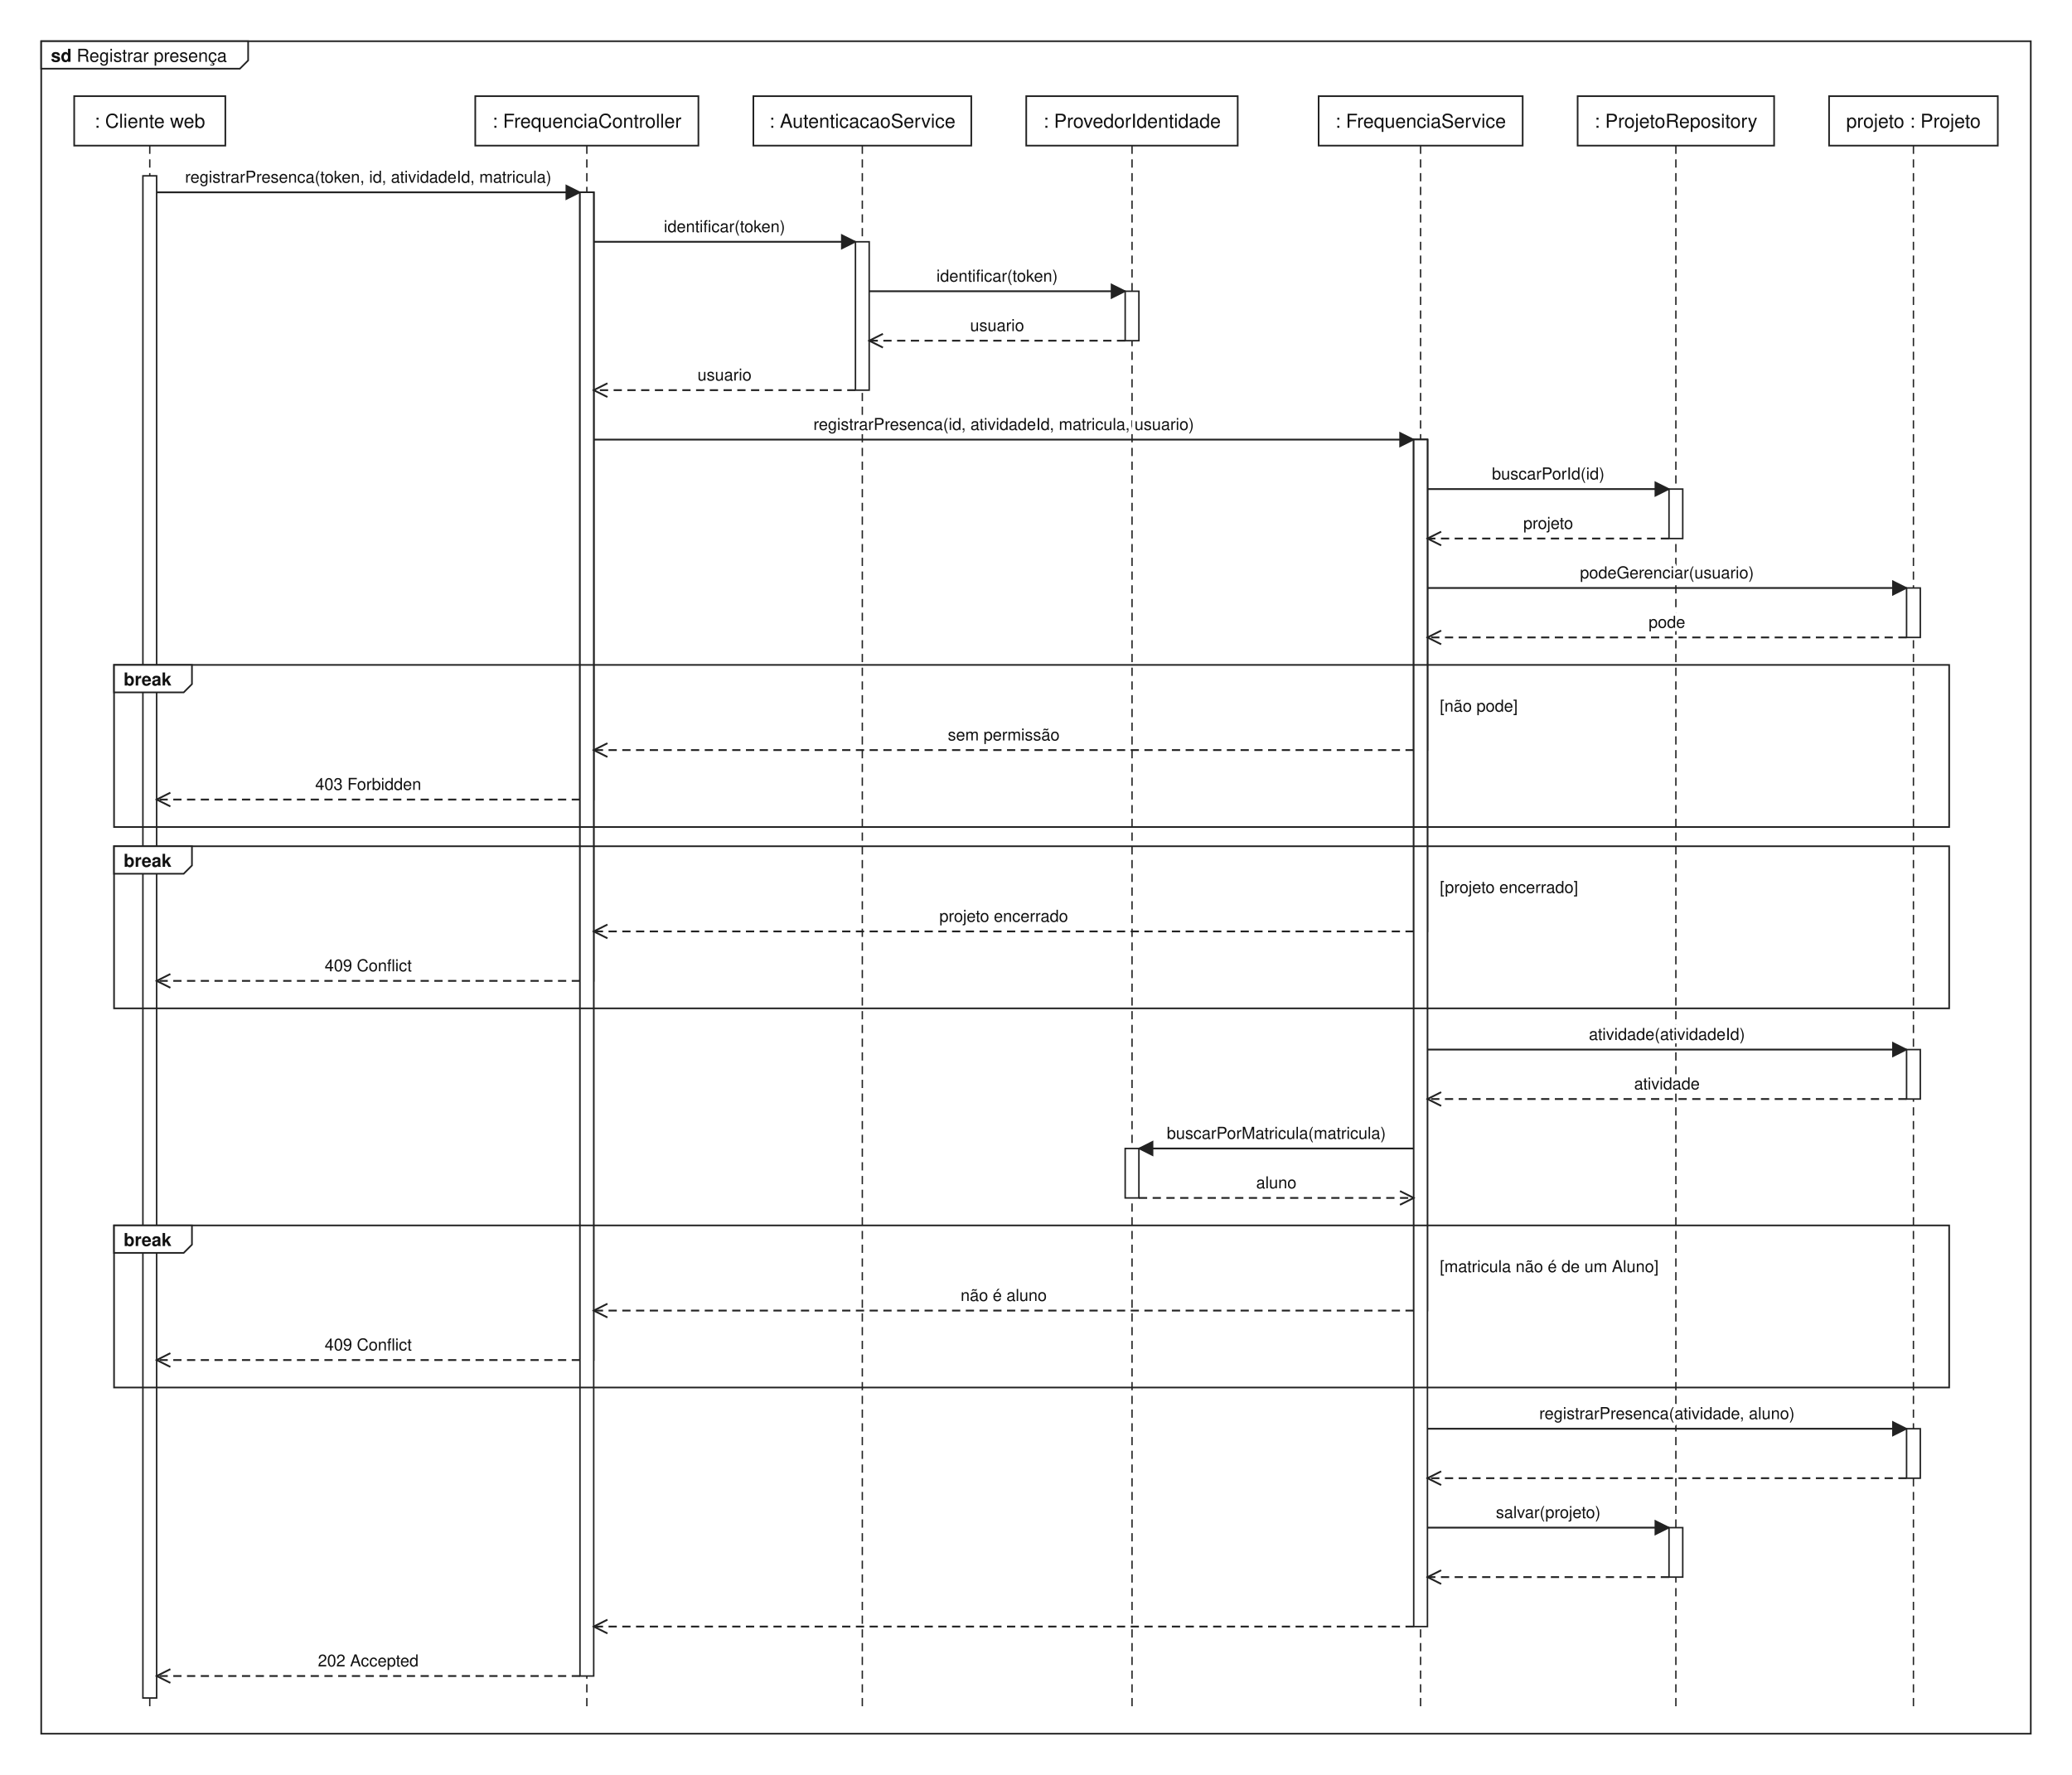
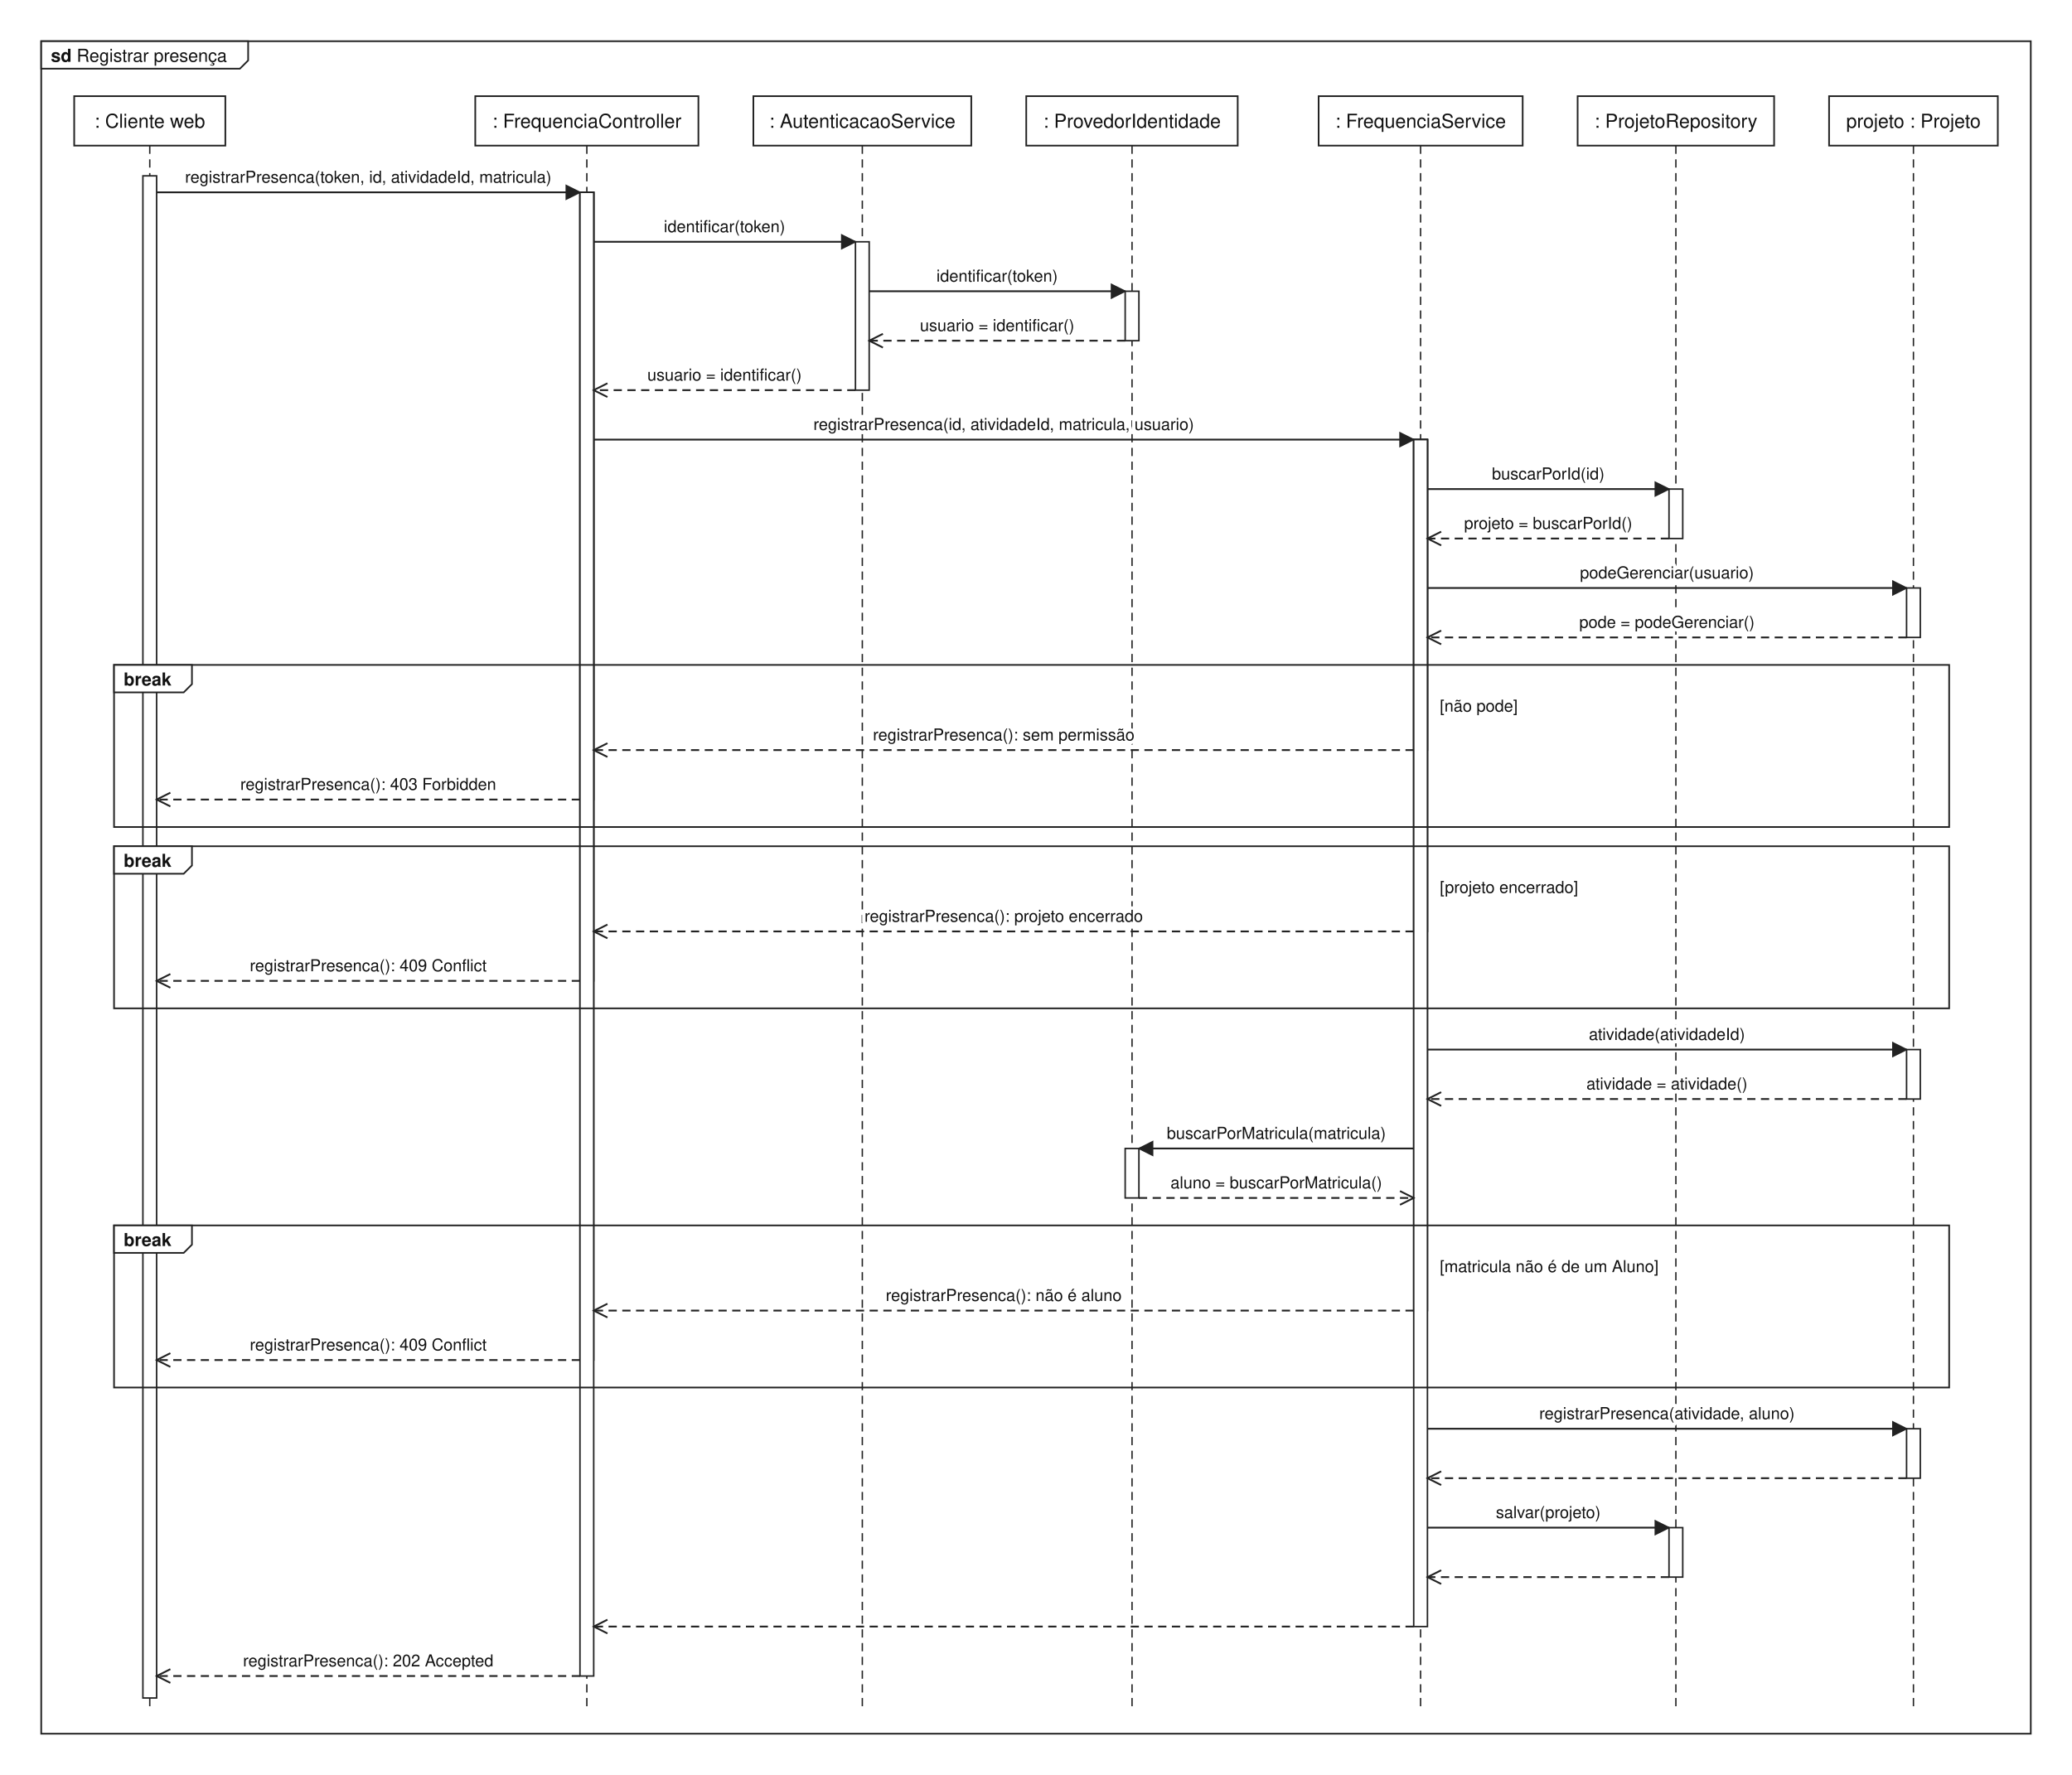
<svg xmlns="http://www.w3.org/2000/svg" width="1508" height="1292" viewBox="0 0 1508 1292" font-family="Helvetica, Arial, 'Liberation Sans', sans-serif">
  <defs>
    <marker id="seta" viewBox="0 0 12 12" refX="11" refY="6" markerWidth="12" markerHeight="12" orient="auto-start-reverse" markerUnits="userSpaceOnUse">
      <path d="M1,1 L11,6 L1,11" fill="none" stroke="#222" stroke-width="1.3" />
    </marker>
    <marker id="seta_cheia" viewBox="0 0 12 12" refX="11" refY="6" markerWidth="12" markerHeight="12" orient="auto-start-reverse" markerUnits="userSpaceOnUse">
      <path d="M1,1 L11,6 L1,11 Z" fill="#222" stroke="#222" stroke-width="1" />
    </marker>
    <marker id="triangulo" viewBox="0 0 16 16" refX="15" refY="8" markerWidth="16" markerHeight="16" orient="auto-start-reverse" markerUnits="userSpaceOnUse">
      <path d="M1,1 L15,8 L1,15 Z" fill="#fff" stroke="#222" stroke-width="1.3" />
    </marker>
    <marker id="losango" viewBox="0 0 22 12" refX="21" refY="6" markerWidth="22" markerHeight="12" orient="auto-start-reverse" markerUnits="userSpaceOnUse">
      <path d="M1,6 L11,1 L21,6 L11,11 Z" fill="#222" stroke="#222" stroke-width="1.2" />
    </marker>
    <marker id="losango_vazio" viewBox="0 0 22 12" refX="21" refY="6" markerWidth="22" markerHeight="12" orient="auto-start-reverse" markerUnits="userSpaceOnUse">
      <path d="M1,6 L11,1 L21,6 L11,11 Z" fill="#fff" stroke="#222" stroke-width="1.2" />
    </marker>
  </defs>
  <rect width="1508" height="1292" fill="#fff" />
  <rect x="30.0" y="30.0" width="1448.0" height="1232.0" fill="none" stroke="#222" stroke-width="1.2" />
  <path d="M30.0,30.0 H180.6 V44.0 L174.6,50.0 H30.0 Z" fill="#fff" stroke="#222" stroke-width="1.2" />
  <text x="37.0" y="45.0" font-size="13" text-anchor="start" font-weight="bold" font-style="normal" fill="#111">sd</text>
  <text x="55.8" y="45.0" font-size="13" text-anchor="start" font-weight="normal" font-style="normal" fill="#111">Registrar presença</text>
  <line x1="109.0" y1="106.0" x2="109.0" y2="1246.0" stroke="#222" stroke-width="1" stroke-dasharray="6,4" />
  <line x1="427.1" y1="106.0" x2="427.1" y2="1246.0" stroke="#222" stroke-width="1" stroke-dasharray="6,4" />
  <line x1="627.6" y1="106.0" x2="627.6" y2="1246.0" stroke="#222" stroke-width="1" stroke-dasharray="6,4" />
  <line x1="823.9" y1="106.0" x2="823.9" y2="1246.0" stroke="#222" stroke-width="1" stroke-dasharray="6,4" />
  <line x1="1033.9" y1="106.0" x2="1033.9" y2="1246.0" stroke="#222" stroke-width="1" stroke-dasharray="6,4" />
  <line x1="1219.7" y1="106.0" x2="1219.7" y2="1246.0" stroke="#222" stroke-width="1" stroke-dasharray="6,4" />
  <line x1="1392.6" y1="106.0" x2="1392.6" y2="1246.0" stroke="#222" stroke-width="1" stroke-dasharray="6,4" />
  <rect x="54.0" y="70.0" width="110.0" height="36.0" fill="#fff" stroke="#222" stroke-width="1.2" />
  <text x="109.0" y="93.0" font-size="14" text-anchor="middle" font-weight="normal" font-style="normal" fill="#111">: Cliente web</text>
  <rect x="345.9" y="70.0" width="162.4" height="36.0" fill="#fff" stroke="#222" stroke-width="1.2" />
  <text x="427.1" y="93.0" font-size="14" text-anchor="middle" font-weight="normal" font-style="normal" fill="#111">: FrequenciaController</text>
  <rect x="548.3" y="70.0" width="158.6" height="36.0" fill="#fff" stroke="#222" stroke-width="1.2" />
  <text x="627.6" y="93.0" font-size="14" text-anchor="middle" font-weight="normal" font-style="normal" fill="#111">: AutenticacaoService</text>
  <rect x="746.9" y="70.0" width="153.9" height="36.0" fill="#fff" stroke="#222" stroke-width="1.2" />
  <text x="823.9" y="93.0" font-size="14" text-anchor="middle" font-weight="normal" font-style="normal" fill="#111">: ProvedorIdentidade</text>
  <rect x="959.7" y="70.0" width="148.5" height="36.0" fill="#fff" stroke="#222" stroke-width="1.2" />
  <text x="1033.9" y="93.0" font-size="14" text-anchor="middle" font-weight="normal" font-style="normal" fill="#111">: FrequenciaService</text>
  <rect x="1148.2" y="70.0" width="143.0" height="36.0" fill="#fff" stroke="#222" stroke-width="1.2" />
  <text x="1219.7" y="93.0" font-size="14" text-anchor="middle" font-weight="normal" font-style="normal" fill="#111">: ProjetoRepository</text>
  <rect x="1331.2" y="70.0" width="122.8" height="36.0" fill="#fff" stroke="#222" stroke-width="1.2" />
  <text x="1392.6" y="93.0" font-size="14" text-anchor="middle" font-weight="normal" font-style="normal" fill="#111">projeto : Projeto</text>
  <rect x="818.9" y="212.0" width="10.0" height="36.0" fill="#fff" stroke="#222" stroke-width="1.1" />
  <rect x="622.6" y="176.0" width="10.0" height="108.0" fill="#fff" stroke="#222" stroke-width="1.1" />
  <rect x="1214.7" y="356.0" width="10.0" height="36.0" fill="#fff" stroke="#222" stroke-width="1.1" />
  <rect x="1387.6" y="428.0" width="10.0" height="36.0" fill="#fff" stroke="#222" stroke-width="1.1" />
  <rect x="1028.9" y="320.0" width="10.0" height="226.0" fill="#fff" stroke="#222" stroke-width="1.1" />
  <rect x="422.1" y="140.0" width="10.0" height="442.0" fill="#fff" stroke="#222" stroke-width="1.1" />
  <rect x="1028.9" y="320.0" width="10.0" height="358.0" fill="#fff" stroke="#222" stroke-width="1.1" />
  <rect x="422.1" y="140.0" width="10.0" height="574.0" fill="#fff" stroke="#222" stroke-width="1.1" />
  <rect x="1387.6" y="764.0" width="10.0" height="36.0" fill="#fff" stroke="#222" stroke-width="1.1" />
  <rect x="818.9" y="836.0" width="10.0" height="36.0" fill="#fff" stroke="#222" stroke-width="1.1" />
  <rect x="1028.9" y="320.0" width="10.0" height="634.0" fill="#fff" stroke="#222" stroke-width="1.1" />
  <rect x="422.1" y="140.0" width="10.0" height="850.0" fill="#fff" stroke="#222" stroke-width="1.1" />
  <rect x="1387.6" y="1040.0" width="10.0" height="36.0" fill="#fff" stroke="#222" stroke-width="1.1" />
  <rect x="1214.7" y="1112.0" width="10.0" height="36.0" fill="#fff" stroke="#222" stroke-width="1.1" />
  <rect x="1028.9" y="320.0" width="10.0" height="864.0" fill="#fff" stroke="#222" stroke-width="1.1" />
  <rect x="422.1" y="140.0" width="10.0" height="1080.0" fill="#fff" stroke="#222" stroke-width="1.1" />
  <rect x="104.0" y="128.0" width="10.0" height="1108.0" fill="#fff" stroke="#222" stroke-width="1.1" />
  <rect x="83.0" y="484.0" width="1335.6" height="118.0" fill="none" stroke="#222" stroke-width="1.2" />
  <path d="M83.0,484.0 H139.7 V498.0 L133.7,504.0 H83.0 Z" fill="#fff" stroke="#222" stroke-width="1.2" />
  <text x="90.0" y="499.0" font-size="13" text-anchor="start" font-weight="bold" font-style="normal" fill="#111">break</text>
  <text x="1047.9" y="518.0" font-size="12" text-anchor="start" stroke="#fff" stroke-width="5" stroke-linejoin="round" paint-order="stroke" font-weight="normal" font-style="normal" fill="#111">[não pode]</text>
  <rect x="83.0" y="616.0" width="1335.6" height="118.0" fill="none" stroke="#222" stroke-width="1.2" />
  <path d="M83.0,616.0 H139.7 V630.0 L133.7,636.0 H83.0 Z" fill="#fff" stroke="#222" stroke-width="1.2" />
  <text x="90.0" y="631.0" font-size="13" text-anchor="start" font-weight="bold" font-style="normal" fill="#111">break</text>
  <text x="1047.9" y="650.0" font-size="12" text-anchor="start" stroke="#fff" stroke-width="5" stroke-linejoin="round" paint-order="stroke" font-weight="normal" font-style="normal" fill="#111">[projeto encerrado]</text>
  <rect x="83.0" y="892.0" width="1335.6" height="118.0" fill="none" stroke="#222" stroke-width="1.2" />
  <path d="M83.0,892.0 H139.7 V906.0 L133.7,912.0 H83.0 Z" fill="#fff" stroke="#222" stroke-width="1.2" />
  <text x="90.0" y="907.0" font-size="13" text-anchor="start" font-weight="bold" font-style="normal" fill="#111">break</text>
  <text x="1047.9" y="926.0" font-size="12" text-anchor="start" stroke="#fff" stroke-width="5" stroke-linejoin="round" paint-order="stroke" font-weight="normal" font-style="normal" fill="#111">[matricula não é de um Aluno]</text>
  <polyline points="114.0,140.0 422.1,140.0" fill="none" stroke="#222" stroke-width="1.3" marker-end="url(#seta_cheia)" />
  <text x="268.0" y="133.0" font-size="12" text-anchor="middle" stroke="#fff" stroke-width="5" stroke-linejoin="round" paint-order="stroke" font-weight="normal" font-style="normal" fill="#111">registrarPresenca(token, id, atividadeId, matricula)</text>
  <polyline points="432.1,176.0 622.6,176.0" fill="none" stroke="#222" stroke-width="1.3" marker-end="url(#seta_cheia)" />
  <text x="527.3" y="169.0" font-size="12" text-anchor="middle" stroke="#fff" stroke-width="5" stroke-linejoin="round" paint-order="stroke" font-weight="normal" font-style="normal" fill="#111">identificar(token)</text>
  <polyline points="632.6,212.0 818.9,212.0" fill="none" stroke="#222" stroke-width="1.3" marker-end="url(#seta_cheia)" />
  <text x="725.7" y="205.0" font-size="12" text-anchor="middle" stroke="#fff" stroke-width="5" stroke-linejoin="round" paint-order="stroke" font-weight="normal" font-style="normal" fill="#111">identificar(token)</text>
  <polyline points="818.9,248.0 632.6,248.0" fill="none" stroke="#222" stroke-width="1.3" stroke-dasharray="6,4" marker-end="url(#seta)" />
-   <text x="725.7" y="241.0" font-size="12" text-anchor="middle" stroke="#fff" stroke-width="5" stroke-linejoin="round" paint-order="stroke" font-weight="normal" font-style="normal" fill="#111">usuario</text>
+   <text x="725.7" y="241.0" font-size="12" text-anchor="middle" stroke="#fff" stroke-width="5" stroke-linejoin="round" paint-order="stroke" font-weight="normal" font-style="normal" fill="#111">usuario = identificar()</text>
  <polyline points="622.6,284.0 432.1,284.0" fill="none" stroke="#222" stroke-width="1.3" stroke-dasharray="6,4" marker-end="url(#seta)" />
-   <text x="527.3" y="277.0" font-size="12" text-anchor="middle" stroke="#fff" stroke-width="5" stroke-linejoin="round" paint-order="stroke" font-weight="normal" font-style="normal" fill="#111">usuario</text>
+   <text x="527.3" y="277.0" font-size="12" text-anchor="middle" stroke="#fff" stroke-width="5" stroke-linejoin="round" paint-order="stroke" font-weight="normal" font-style="normal" fill="#111">usuario = identificar()</text>
  <polyline points="432.1,320.0 1028.9,320.0" fill="none" stroke="#222" stroke-width="1.3" marker-end="url(#seta_cheia)" />
  <text x="730.5" y="313.0" font-size="12" text-anchor="middle" stroke="#fff" stroke-width="5" stroke-linejoin="round" paint-order="stroke" font-weight="normal" font-style="normal" fill="#111">registrarPresenca(id, atividadeId, matricula, usuario)</text>
  <polyline points="1038.9,356.0 1214.7,356.0" fill="none" stroke="#222" stroke-width="1.3" marker-end="url(#seta_cheia)" />
  <text x="1126.8" y="349.0" font-size="12" text-anchor="middle" stroke="#fff" stroke-width="5" stroke-linejoin="round" paint-order="stroke" font-weight="normal" font-style="normal" fill="#111">buscarPorId(id)</text>
  <polyline points="1214.7,392.0 1038.9,392.0" fill="none" stroke="#222" stroke-width="1.3" stroke-dasharray="6,4" marker-end="url(#seta)" />
-   <text x="1126.8" y="385.0" font-size="12" text-anchor="middle" stroke="#fff" stroke-width="5" stroke-linejoin="round" paint-order="stroke" font-weight="normal" font-style="normal" fill="#111">projeto</text>
+   <text x="1126.8" y="385.0" font-size="12" text-anchor="middle" stroke="#fff" stroke-width="5" stroke-linejoin="round" paint-order="stroke" font-weight="normal" font-style="normal" fill="#111">projeto = buscarPorId()</text>
  <polyline points="1038.9,428.0 1387.6,428.0" fill="none" stroke="#222" stroke-width="1.3" marker-end="url(#seta_cheia)" />
  <text x="1213.2" y="421.0" font-size="12" text-anchor="middle" stroke="#fff" stroke-width="5" stroke-linejoin="round" paint-order="stroke" font-weight="normal" font-style="normal" fill="#111">podeGerenciar(usuario)</text>
  <polyline points="1387.6,464.0 1038.9,464.0" fill="none" stroke="#222" stroke-width="1.3" stroke-dasharray="6,4" marker-end="url(#seta)" />
-   <text x="1213.2" y="457.0" font-size="12" text-anchor="middle" stroke="#fff" stroke-width="5" stroke-linejoin="round" paint-order="stroke" font-weight="normal" font-style="normal" fill="#111">pode</text>
+   <text x="1213.2" y="457.0" font-size="12" text-anchor="middle" stroke="#fff" stroke-width="5" stroke-linejoin="round" paint-order="stroke" font-weight="normal" font-style="normal" fill="#111">pode = podeGerenciar()</text>
  <polyline points="1028.9,546.0 432.1,546.0" fill="none" stroke="#222" stroke-width="1.3" stroke-dasharray="6,4" marker-end="url(#seta)" />
-   <text x="730.5" y="539.0" font-size="12" text-anchor="middle" stroke="#fff" stroke-width="5" stroke-linejoin="round" paint-order="stroke" font-weight="normal" font-style="normal" fill="#111">sem permissão</text>
+   <text x="730.5" y="539.0" font-size="12" text-anchor="middle" stroke="#fff" stroke-width="5" stroke-linejoin="round" paint-order="stroke" font-weight="normal" font-style="normal" fill="#111">registrarPresenca(): sem permissão</text>
  <polyline points="422.1,582.0 114.0,582.0" fill="none" stroke="#222" stroke-width="1.3" stroke-dasharray="6,4" marker-end="url(#seta)" />
-   <text x="268.0" y="575.0" font-size="12" text-anchor="middle" stroke="#fff" stroke-width="5" stroke-linejoin="round" paint-order="stroke" font-weight="normal" font-style="normal" fill="#111">403 Forbidden</text>
+   <text x="268.0" y="575.0" font-size="12" text-anchor="middle" stroke="#fff" stroke-width="5" stroke-linejoin="round" paint-order="stroke" font-weight="normal" font-style="normal" fill="#111">registrarPresenca(): 403 Forbidden</text>
  <polyline points="1028.9,678.0 432.1,678.0" fill="none" stroke="#222" stroke-width="1.3" stroke-dasharray="6,4" marker-end="url(#seta)" />
-   <text x="730.5" y="671.0" font-size="12" text-anchor="middle" stroke="#fff" stroke-width="5" stroke-linejoin="round" paint-order="stroke" font-weight="normal" font-style="normal" fill="#111">projeto encerrado</text>
+   <text x="730.5" y="671.0" font-size="12" text-anchor="middle" stroke="#fff" stroke-width="5" stroke-linejoin="round" paint-order="stroke" font-weight="normal" font-style="normal" fill="#111">registrarPresenca(): projeto encerrado</text>
  <polyline points="422.1,714.0 114.0,714.0" fill="none" stroke="#222" stroke-width="1.3" stroke-dasharray="6,4" marker-end="url(#seta)" />
-   <text x="268.0" y="707.0" font-size="12" text-anchor="middle" stroke="#fff" stroke-width="5" stroke-linejoin="round" paint-order="stroke" font-weight="normal" font-style="normal" fill="#111">409 Conflict</text>
+   <text x="268.0" y="707.0" font-size="12" text-anchor="middle" stroke="#fff" stroke-width="5" stroke-linejoin="round" paint-order="stroke" font-weight="normal" font-style="normal" fill="#111">registrarPresenca(): 409 Conflict</text>
  <polyline points="1038.9,764.0 1387.6,764.0" fill="none" stroke="#222" stroke-width="1.3" marker-end="url(#seta_cheia)" />
  <text x="1213.2" y="757.0" font-size="12" text-anchor="middle" stroke="#fff" stroke-width="5" stroke-linejoin="round" paint-order="stroke" font-weight="normal" font-style="normal" fill="#111">atividade(atividadeId)</text>
  <polyline points="1387.6,800.0 1038.9,800.0" fill="none" stroke="#222" stroke-width="1.3" stroke-dasharray="6,4" marker-end="url(#seta)" />
-   <text x="1213.2" y="793.0" font-size="12" text-anchor="middle" stroke="#fff" stroke-width="5" stroke-linejoin="round" paint-order="stroke" font-weight="normal" font-style="normal" fill="#111">atividade</text>
+   <text x="1213.2" y="793.0" font-size="12" text-anchor="middle" stroke="#fff" stroke-width="5" stroke-linejoin="round" paint-order="stroke" font-weight="normal" font-style="normal" fill="#111">atividade = atividade()</text>
  <polyline points="1028.9,836.0 828.9,836.0" fill="none" stroke="#222" stroke-width="1.3" marker-end="url(#seta_cheia)" />
  <text x="928.9" y="829.0" font-size="12" text-anchor="middle" stroke="#fff" stroke-width="5" stroke-linejoin="round" paint-order="stroke" font-weight="normal" font-style="normal" fill="#111">buscarPorMatricula(matricula)</text>
  <polyline points="828.9,872.0 1028.9,872.0" fill="none" stroke="#222" stroke-width="1.3" stroke-dasharray="6,4" marker-end="url(#seta)" />
-   <text x="928.9" y="865.0" font-size="12" text-anchor="middle" stroke="#fff" stroke-width="5" stroke-linejoin="round" paint-order="stroke" font-weight="normal" font-style="normal" fill="#111">aluno</text>
+   <text x="928.9" y="865.0" font-size="12" text-anchor="middle" stroke="#fff" stroke-width="5" stroke-linejoin="round" paint-order="stroke" font-weight="normal" font-style="normal" fill="#111">aluno = buscarPorMatricula()</text>
  <polyline points="1028.9,954.0 432.1,954.0" fill="none" stroke="#222" stroke-width="1.3" stroke-dasharray="6,4" marker-end="url(#seta)" />
-   <text x="730.5" y="947.0" font-size="12" text-anchor="middle" stroke="#fff" stroke-width="5" stroke-linejoin="round" paint-order="stroke" font-weight="normal" font-style="normal" fill="#111">não é aluno</text>
+   <text x="730.5" y="947.0" font-size="12" text-anchor="middle" stroke="#fff" stroke-width="5" stroke-linejoin="round" paint-order="stroke" font-weight="normal" font-style="normal" fill="#111">registrarPresenca(): não é aluno</text>
  <polyline points="422.1,990.0 114.0,990.0" fill="none" stroke="#222" stroke-width="1.3" stroke-dasharray="6,4" marker-end="url(#seta)" />
-   <text x="268.0" y="983.0" font-size="12" text-anchor="middle" stroke="#fff" stroke-width="5" stroke-linejoin="round" paint-order="stroke" font-weight="normal" font-style="normal" fill="#111">409 Conflict</text>
+   <text x="268.0" y="983.0" font-size="12" text-anchor="middle" stroke="#fff" stroke-width="5" stroke-linejoin="round" paint-order="stroke" font-weight="normal" font-style="normal" fill="#111">registrarPresenca(): 409 Conflict</text>
  <polyline points="1038.9,1040.0 1387.6,1040.0" fill="none" stroke="#222" stroke-width="1.3" marker-end="url(#seta_cheia)" />
  <text x="1213.2" y="1033.0" font-size="12" text-anchor="middle" stroke="#fff" stroke-width="5" stroke-linejoin="round" paint-order="stroke" font-weight="normal" font-style="normal" fill="#111">registrarPresenca(atividade, aluno)</text>
  <polyline points="1387.6,1076.0 1038.9,1076.0" fill="none" stroke="#222" stroke-width="1.3" stroke-dasharray="6,4" marker-end="url(#seta)" />
  <text x="1213.2" y="1069.0" font-size="12" text-anchor="middle" stroke="#fff" stroke-width="5" stroke-linejoin="round" paint-order="stroke" font-weight="normal" font-style="normal" fill="#111" />
  <polyline points="1038.9,1112.0 1214.7,1112.0" fill="none" stroke="#222" stroke-width="1.3" marker-end="url(#seta_cheia)" />
  <text x="1126.8" y="1105.0" font-size="12" text-anchor="middle" stroke="#fff" stroke-width="5" stroke-linejoin="round" paint-order="stroke" font-weight="normal" font-style="normal" fill="#111">salvar(projeto)</text>
  <polyline points="1214.7,1148.0 1038.9,1148.0" fill="none" stroke="#222" stroke-width="1.3" stroke-dasharray="6,4" marker-end="url(#seta)" />
  <text x="1126.8" y="1141.0" font-size="12" text-anchor="middle" stroke="#fff" stroke-width="5" stroke-linejoin="round" paint-order="stroke" font-weight="normal" font-style="normal" fill="#111" />
  <polyline points="1028.9,1184.0 432.1,1184.0" fill="none" stroke="#222" stroke-width="1.3" stroke-dasharray="6,4" marker-end="url(#seta)" />
  <text x="730.5" y="1177.0" font-size="12" text-anchor="middle" stroke="#fff" stroke-width="5" stroke-linejoin="round" paint-order="stroke" font-weight="normal" font-style="normal" fill="#111" />
  <polyline points="422.1,1220.0 114.0,1220.0" fill="none" stroke="#222" stroke-width="1.3" stroke-dasharray="6,4" marker-end="url(#seta)" />
-   <text x="268.0" y="1213.0" font-size="12" text-anchor="middle" stroke="#fff" stroke-width="5" stroke-linejoin="round" paint-order="stroke" font-weight="normal" font-style="normal" fill="#111">202 Accepted</text>
+   <text x="268.0" y="1213.0" font-size="12" text-anchor="middle" stroke="#fff" stroke-width="5" stroke-linejoin="round" paint-order="stroke" font-weight="normal" font-style="normal" fill="#111">registrarPresenca(): 202 Accepted</text>
</svg>
